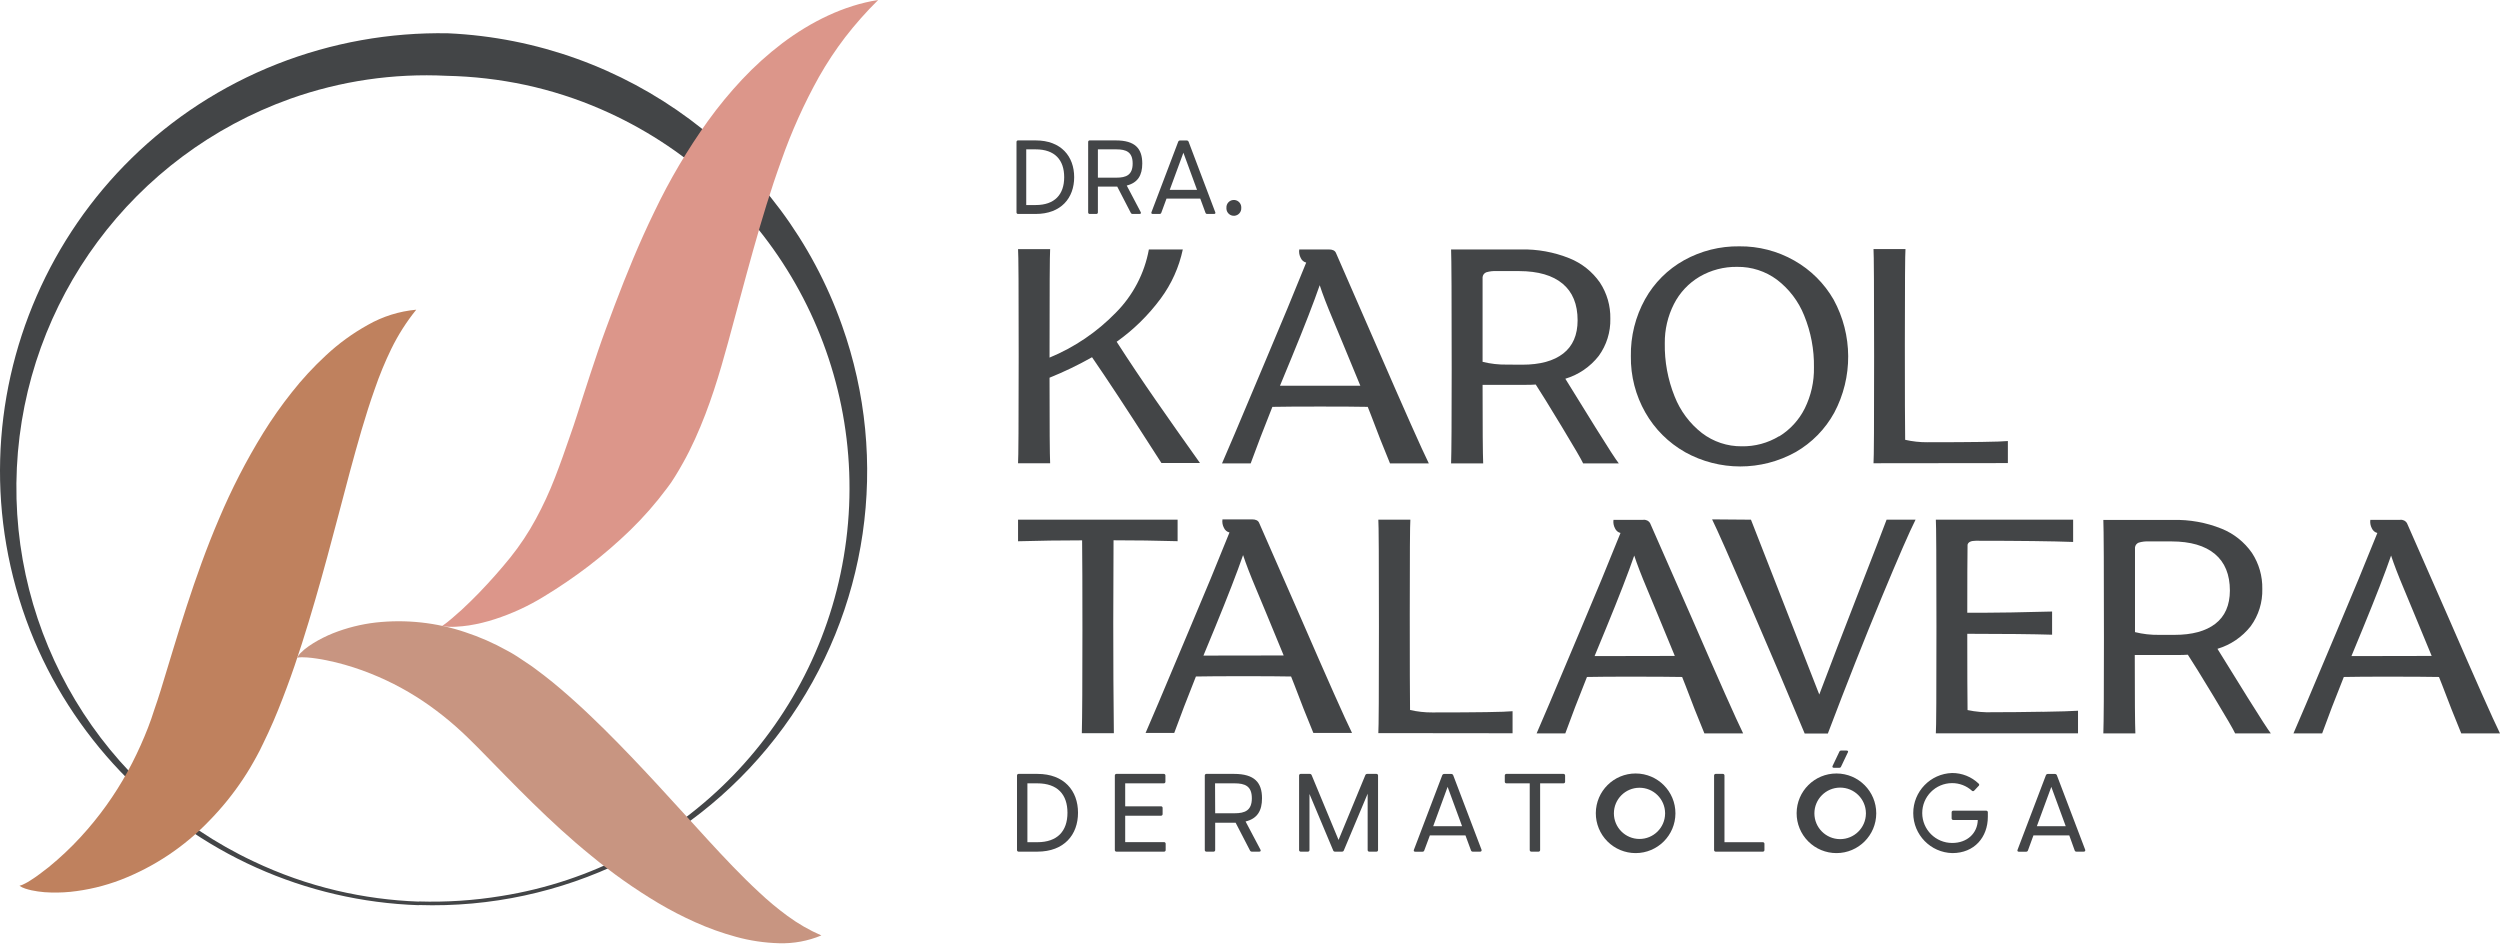
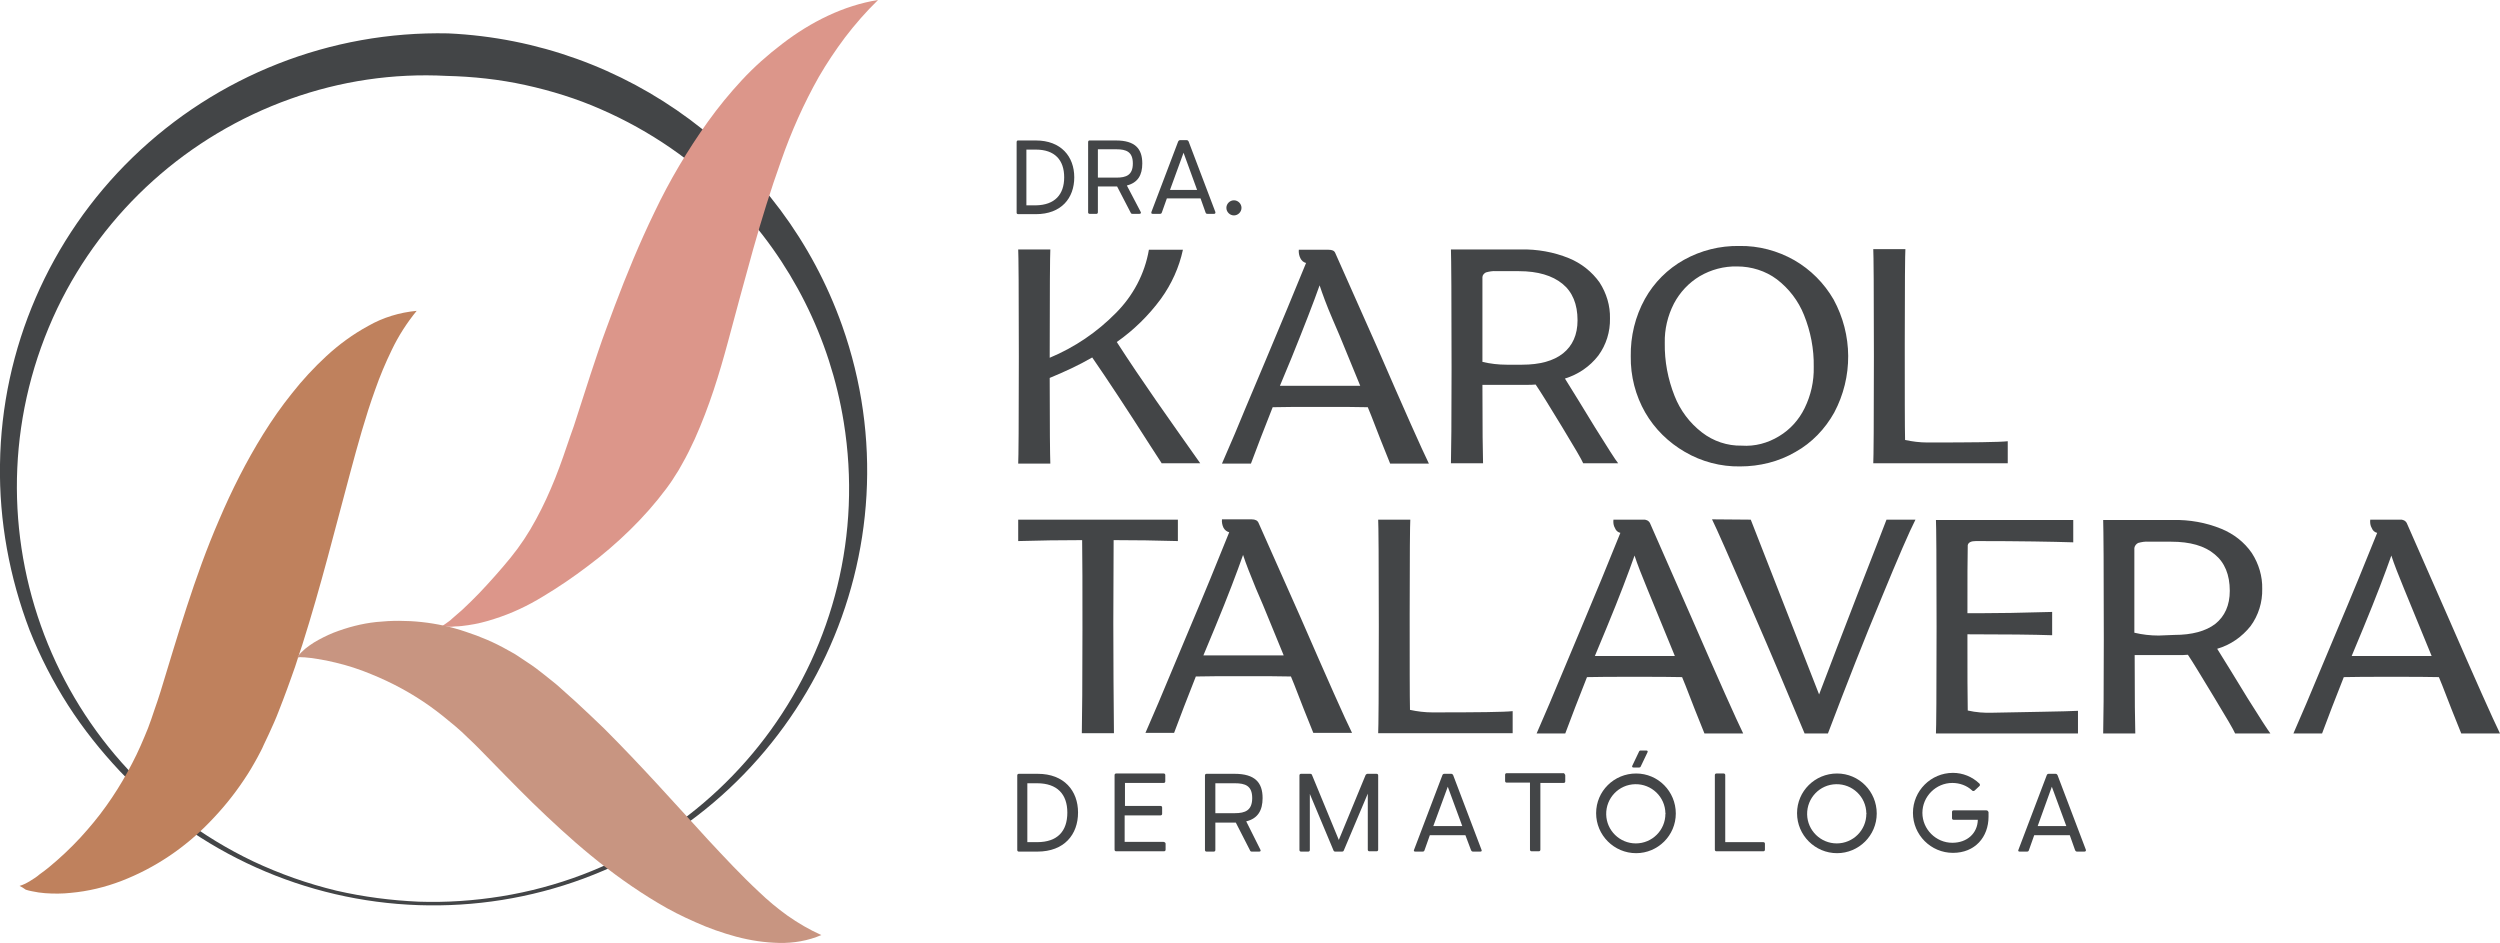
- <svg xmlns="http://www.w3.org/2000/svg" id="Capa_1" data-name="Capa 1" viewBox="0 0 793.75 299.49">
-   <defs>
-     <style>.cls-1{fill:#434547;}.cls-2{fill:#bf815e;}.cls-3{fill:#dc968a;}.cls-4{fill:#c89581;}</style>
-   </defs>
-   <g id="Capa_2" data-name="Capa 2">
-     <g id="Capa_1-2" data-name="Capa 1-2">
-       <path class="cls-1" d="M132.94,287.4a137.14,137.14,0,0,1-94.75-42.5,139.85,139.85,0,0,1-16.48-21A136.28,136.28,0,0,1,9.56,200.08,138.92,138.92,0,0,1,88.07,20.3a141.18,141.18,0,0,1,54.22-9.73,139.4,139.4,0,0,1,125.07,92.78,137.86,137.86,0,0,1-134.42,184m0-1.14a135.84,135.84,0,0,0,26.26-1.73A131.14,131.14,0,0,0,190.84,34.69a128.16,128.16,0,0,0-24-7.72,133,133,0,0,0-25-2.9,128.82,128.82,0,0,0-49.62,7.27A131.14,131.14,0,0,0,80.47,273.47a132.21,132.21,0,0,0,26.42,9.29,135.75,135.75,0,0,0,26.09,3.5" transform="translate(-0.01 0)" />
-       <path class="cls-2" d="M6.17,281.25a8,8,0,0,0,1.77-.72,16.18,16.18,0,0,0,1.62-.93c1-.65,2.07-1.33,3-2.06A70.41,70.41,0,0,0,18.2,273a97.4,97.4,0,0,0,9.64-9.74A105,105,0,0,0,42,242.2q2.78-5.44,5-11.15c.72-1.89,1.41-3.79,2-5.72l1-2.94c.33-1,.65-2.06,1-3.12,2.61-8.48,5.29-17.64,8.29-26.82S65.57,174,69.54,164.74a199.14,199.14,0,0,1,14-27.21,134.8,134.8,0,0,1,9.07-12.91,101.14,101.14,0,0,1,10.93-11.83,67.38,67.38,0,0,1,13.25-9.63,38,38,0,0,1,15.38-4.83,65.63,65.63,0,0,0-7.92,12.43A113,113,0,0,0,119,123.5c-3.06,8.6-5.48,17.39-7.9,26.28-4.75,17.83-9.3,36-15.23,54.56-.75,2.32-1.54,4.63-2.32,7s-1.65,4.66-2.5,7-1.8,4.7-2.74,7.08-2,4.76-3.1,7.17c-.56,1.2-1.13,2.41-1.73,3.64l-.45.91-.48,1c-.33.63-.65,1.26-1,1.89-.67,1.25-1.38,2.48-2.1,3.71s-1.5,2.43-2.28,3.62A90.45,90.45,0,0,1,66.4,260.65a77.91,77.91,0,0,1-28,18.67,63.11,63.11,0,0,1-16.07,3.84,48.94,48.94,0,0,1-8.21.11,32.71,32.71,0,0,1-4.07-.59c-.68-.15-1.34-.33-2-.54a7.34,7.34,0,0,1-1.85-.89" transform="translate(-0.01 0)" />
-       <path class="cls-3" d="M140.38,198.77c.58-.4,1.13-.8,1.66-1.23s1.05-.84,1.56-1.29c1-.87,2-1.72,3-2.64q2.88-2.67,5.53-5.41c3.54-3.67,6.82-7.38,9.91-11.2a80.65,80.65,0,0,0,8.09-12.2,111.79,111.79,0,0,0,6.08-13.15c1.75-4.48,3.32-9,4.84-13.41l1.09-3.15,1-3.05,2.1-6.54c1.44-4.5,3-9.21,4.62-14s3.48-9.65,5.31-14.58c3.72-9.83,7.8-19.84,12.61-29.71a190.22,190.22,0,0,1,17-28.8,132.8,132.8,0,0,1,10.84-13.17,103,103,0,0,1,12.75-11.5C257.48,6.88,268,1.67,278.83,0a118.09,118.09,0,0,0-10.5,11.85,110.77,110.77,0,0,0-8.28,12.53,170.28,170.28,0,0,0-12,26.68c-3.33,9.18-6.17,18.61-8.87,28.23s-5.26,19.42-8,29.42-5.75,20.22-10.48,30.65c-1.19,2.61-2.48,5.25-4,7.9q-1.11,2-2.35,4c-.43.66-.86,1.38-1.29,2l-1.3,1.77a110.73,110.73,0,0,1-11.6,13.25,152.15,152.15,0,0,1-13.27,11.45,162,162,0,0,1-14.26,9.71,72.15,72.15,0,0,1-15.45,7.13,53.29,53.29,0,0,1-8.27,2c-1.41.2-2.82.36-4.24.42a20.16,20.16,0,0,1-4.25-.2" transform="translate(-0.01 0)" />
-       <path class="cls-4" d="M94.3,208.83a7.26,7.26,0,0,1,1.61-.15,14.09,14.09,0,0,1,1.59.06c1,.08,2.07.19,3.1.36,2,.28,4,.73,6,1.19a84,84,0,0,1,11.07,3.56,89.13,89.13,0,0,1,18.9,10.32,102.56,102.56,0,0,1,8.1,6.44c1.28,1.14,2.55,2.3,3.78,3.5l1.87,1.84c.65.63,1.3,1.29,2,2,5.28,5.36,10.89,11.2,16.74,16.92s12,11.42,18.64,16.8a168.92,168.92,0,0,0,21.22,15,115.94,115.94,0,0,0,11.87,6.15,87.55,87.55,0,0,0,12.86,4.61,57,57,0,0,0,13.74,2.05,32.24,32.24,0,0,0,13.4-2.48A55.39,55.39,0,0,1,250,290.78a94.87,94.87,0,0,1-9-7.5c-5.71-5.28-11-10.93-16.29-16.68-10.56-11.54-21.11-23.44-32.84-35.06-1.46-1.45-3-2.88-4.47-4.33s-3.07-2.86-4.63-4.3-3.2-2.83-4.84-4.25-3.37-2.8-5.14-4.18c-.89-.69-1.8-1.37-2.73-2.06l-.69-.51-.74-.53c-.49-.34-1-.69-1.49-1-1-.68-2-1.33-3-2s-2.08-1.24-3.14-1.83a76,76,0,0,0-13.3-5.84,66.22,66.22,0,0,0-28.39-3.06,53.64,53.64,0,0,0-13.6,3.42,41.51,41.51,0,0,0-6.21,3.13,28.4,28.4,0,0,0-2.84,2c-.44.38-.88.77-1.29,1.19a6.27,6.27,0,0,0-1,1.4" transform="translate(-0.01 0)" />
-       <path class="cls-1" d="M368.76,147l-3.5-5.44q-11.44-17.85-18.53-28.14a113.82,113.82,0,0,1-13.49,6.5q0,23.49.19,27.17H323.24q.19-2.13.2-34t-.2-34h10.19q-.19,2.23-.19,34.45a62.69,62.69,0,0,0,21-14.22A38.19,38.19,0,0,0,364.78,79.2h10.77a40.21,40.21,0,0,1-7,15.57,62.09,62.09,0,0,1-14,13.74q6,9.31,12.47,18.63T381,147Z" transform="translate(-0.01 0)" />
-       <path class="cls-1" d="M437.16,110.06q13.2,30.38,16.5,37.07H441.34q-3.21-7.75-6-15.23l-1.07-2.72q-5-.1-15.14-.1t-15.14.1q-4.07,10.19-6.89,17.95H388l4.08-9.51q2.13-5.15,9.65-22.9t13-31.35A2.54,2.54,0,0,1,413,81.92a4.36,4.36,0,0,1-.48-2.72h9.41c1.16,0,1.91.35,2.23,1.07Zm-5.24,12.42-5.53-13.39c-.32-.84-1.41-3.45-3.25-7.81s-3.22-7.94-4.12-10.73q-2.82,8.16-8.93,23-3.6,8.64-3.69,8.93Z" transform="translate(-0.01 0)" />
-       <path class="cls-1" d="M502.66,147.13q-.78-1.74-6.8-11.69t-8.25-13.35c-.77.07-1.91.1-3.39.1H470.73q0,20.48.19,24.94H460.73q.19-5.24.19-30.08,0-33.78-.19-37.85h22.13A39,39,0,0,1,498.29,82a21.56,21.56,0,0,1,9.7,7.72,20.15,20.15,0,0,1,3.3,11.45A19.3,19.3,0,0,1,507.61,113,21.17,21.17,0,0,1,497,120.25q3.69,6,9.65,15.58t7.33,11.3Zm-19.32-31.34q8.45,0,13-3.55t4.56-10.53q0-7.67-4.76-11.64t-13.78-4h-7.18a9.71,9.71,0,0,0-3.3.39A1.86,1.86,0,0,0,470.73,88v26.88a30,30,0,0,0,7.66.88Z" transform="translate(-0.01 0)" />
-       <path class="cls-1" d="M535,143.54A33.43,33.43,0,0,1,522.42,131a35.1,35.1,0,0,1-4.61-17.9A36.09,36.09,0,0,1,522.32,95a32,32,0,0,1,12.37-12.37,35.16,35.16,0,0,1,17.57-4.42,34.54,34.54,0,0,1,17.42,4.51A33.29,33.29,0,0,1,582.2,95.16a37.86,37.86,0,0,1,.19,35.86,32.3,32.3,0,0,1-12.27,12.52,36.13,36.13,0,0,1-35.14,0m29.94-5a21.9,21.9,0,0,0,8.11-8.88,28.22,28.22,0,0,0,2.91-13,41.84,41.84,0,0,0-3.11-16.5,26.79,26.79,0,0,0-8.63-11.35,20.7,20.7,0,0,0-12.62-4.08,23,23,0,0,0-11.94,3.11,21.3,21.3,0,0,0-8.15,8.68A26.86,26.86,0,0,0,528.58,109a43.17,43.17,0,0,0,3.11,16.84,27.47,27.47,0,0,0,8.68,11.65A20.49,20.49,0,0,0,553,141.7a22.12,22.12,0,0,0,11.89-3.21" transform="translate(-0.01 0)" />
-       <path class="cls-1" d="M594.85,147.08q.2-2.13.19-34t-.19-34H605q-.19,1.85-.2,30.08,0,24,.1,30.48a30.66,30.66,0,0,0,7.08.77q21.64,0,25.53-.38v7Z" transform="translate(-0.01 0)" />
-       <path class="cls-1" d="M373.9,171.83q-10.17-.29-20.34-.29l-.09,26.25q0,18.71.19,35H343.49q.19-7.66.19-32.55,0-20.53-.1-28.68-10.17,0-20.34.29V165H373.9Z" transform="translate(-0.01 0)" />
-       <path class="cls-1" d="M412.81,195.71q13.17,30.33,16.47,37H417q-3.21-7.76-6-15.21l-1.07-2.71q-5-.1-15.11-.1t-15.11.1q-4.06,10.17-6.88,17.92h-9.1l4.07-9.5q2.11-5.13,9.63-22.86t12.94-31.29a2.54,2.54,0,0,1-1.75-1.45,4.33,4.33,0,0,1-.48-2.71h9.39c1.17,0,1.91.35,2.23,1.06Zm-5.23,12.4-5.52-13.37q-.49-1.26-3.25-7.8t-4.12-10.7q-2.81,8.13-8.91,23-3.58,8.63-3.68,8.91Z" transform="translate(-0.01 0)" />
-       <path class="cls-1" d="M437.63,232.76q.19-2.13.19-33.9T437.63,165H447.8q-.19,1.84-.19,30,0,23.94.09,30.42a30.67,30.67,0,0,0,7.08.78q21.6,0,25.47-.39v7Z" transform="translate(-0.01 0)" />
-       <path class="cls-1" d="M537,195.86q13.17,30.31,16.46,37h-12.3q-3.2-7.74-6-15.21l-1.07-2.71q-5-.09-15.11-.1t-15.11.1q-4.08,10.17-6.88,17.92h-9.11l4.07-9.49q2.13-5.13,9.64-22.86t12.93-31.29a2.56,2.56,0,0,1-1.74-1.46,4.41,4.41,0,0,1-.49-2.71h9.4a2.21,2.21,0,0,1,2.23,1.07Zm-5.24,12.4-5.52-13.37q-.48-1.26-3.24-7.8t-4.12-10.7q-2.8,8.13-8.91,23-3.59,8.63-3.68,8.92Z" transform="translate(-0.01 0)" />
-       <path class="cls-1" d="M555.94,165l6.1,15.6,15.59,39.91q5.34-14.14,12.21-31.77Q597.49,169.11,599,165h9.2q-2.81,5.53-10.85,24.9t-17,43H573q-6.87-16.56-17-40t-12.4-28Z" transform="translate(-0.01 0)" />
-       <path class="cls-1" d="M648.45,226c5.62-.09,9.39-.21,11.33-.34v7.17H614.64q.2-2.13.19-33.9T614.64,165h43.59v7.07q-9.88-.37-30.9-.38c-1.55,0-2.42.42-2.62,1.26q-.09,5.52-.09,21.6h4.74q7.27,0,22.19-.39v7.36q-8.91-.28-26.93-.29,0,18.12.09,24.22a33.08,33.08,0,0,0,8,.68q7.27,0,15.7-.15" transform="translate(-0.01 0)" />
-       <path class="cls-1" d="M709.67,232.86q-.78-1.74-6.78-11.67t-8.24-13.32c-.77.06-1.9.1-3.39.1H677.8q0,20.43.19,24.89H667.82q.2-5.24.19-30,0-33.71-.19-37.78h22.09a38.63,38.63,0,0,1,15.4,2.76,21.55,21.55,0,0,1,9.69,7.7A20.16,20.16,0,0,1,718.29,187a19.21,19.21,0,0,1-3.68,11.82A21.13,21.13,0,0,1,704.05,206q3.68,6,9.64,15.55T721,232.86Zm-19.28-31.29q8.43,0,13-3.53T708,187.53q0-7.65-4.75-11.63t-13.76-4h-7.17a9.65,9.65,0,0,0-3.29.39,1.85,1.85,0,0,0-1.16,1.55V200.7a29.85,29.85,0,0,0,7.65.87Z" transform="translate(-0.01 0)" />
-       <path class="cls-1" d="M777.3,195.86q13.17,30.31,16.46,37h-12.3q-3.19-7.74-6-15.21l-1.07-2.71q-5-.09-15.11-.1t-15.11.1q-4.08,10.17-6.88,17.92h-9.11l4.07-9.49q2.13-5.13,9.64-22.86t12.93-31.29a2.56,2.56,0,0,1-1.74-1.46,4.41,4.41,0,0,1-.49-2.71H762a2.21,2.21,0,0,1,2.23,1.07Zm-5.23,12.4-5.53-13.37q-.48-1.26-3.24-7.8t-4.12-10.7q-2.8,8.13-8.91,23-3.59,8.63-3.68,8.92Z" transform="translate(-0.01 0)" />
-       <path class="cls-1" d="M342.28,258.05c0,6.95-4.37,12.35-12.93,12.35h-5.91a.5.5,0,0,1-.53-.47V246.24a.5.5,0,0,1,.47-.53h6C337.91,245.71,342.28,251.09,342.28,258.05Zm-3.35,0c0-5.82-3.17-9.34-9.58-9.34h-3.14V267.4h3.14C335.76,267.4,338.93,263.86,338.93,258.05Z" transform="translate(-0.01 0)" />
-       <path class="cls-1" d="M370.11,267.93v1.94a.5.5,0,0,1-.47.53H354.5a.5.5,0,0,1-.53-.47V246.24a.5.5,0,0,1,.47-.53H369.5a.5.5,0,0,1,.53.47v2a.5.5,0,0,1-.47.53h-12.3V256h11.35a.5.5,0,0,1,.53.47v2a.5.5,0,0,1-.48.52h-11.4v8.38h12.32a.51.51,0,0,1,.53.49Z" transform="translate(-0.01 0)" />
-       <path class="cls-1" d="M400.21,269.78c.19.38,0,.62-.39.62h-2.33a.66.66,0,0,1-.62-.39l-4.55-8.8h-6.49v8.66a.5.5,0,0,1-.47.53h-2.3a.5.5,0,0,1-.53-.47V246.24a.5.5,0,0,1,.47-.53h8.81c6.51,0,8.89,2.75,8.89,7.74,0,3.92-1.46,6.46-5.22,7.37Zm-14.38-11.57H392c3.28,0,5.47-.88,5.47-4.76s-2.19-4.74-5.47-4.74h-6.21Z" transform="translate(-0.01 0)" />
-       <path class="cls-1" d="M437.54,246.24v23.63a.5.5,0,0,1-.47.53h-2.3a.5.5,0,0,1-.53-.47V252l-7.56,18a.59.59,0,0,1-.6.4h-2.19a.58.58,0,0,1-.6-.4l-7.52-17.91v17.78a.5.5,0,0,1-.47.53H413a.5.5,0,0,1-.53-.47V246.24a.5.5,0,0,1,.47-.53h2.86a.64.64,0,0,1,.64.35L425,266.68l8.52-20.62a.63.63,0,0,1,.63-.35H437a.5.5,0,0,1,.54.46Z" transform="translate(-0.01 0)" />
-       <path class="cls-1" d="M469.92,270.4h-2.28a.57.57,0,0,1-.6-.42l-1.75-4.75H454L452.22,270a.56.56,0,0,1-.6.42h-2.27c-.39,0-.57-.24-.43-.6l9-23.67a.65.65,0,0,1,.63-.42h2.22a.66.66,0,0,1,.64.42l9,23.67A.45.45,0,0,1,469.92,270.4Zm-5.7-8.08-4.59-12.49-4.58,12.49Z" transform="translate(-0.01 0)" />
-       <path class="cls-1" d="M496.93,246.24v1.94a.5.5,0,0,1-.47.53H489v21.16a.5.5,0,0,1-.47.53h-2.3a.5.5,0,0,1-.53-.47V248.71h-7.39a.5.5,0,0,1-.53-.47v-2a.5.5,0,0,1,.47-.53H496.4a.5.5,0,0,1,.53.47Z" transform="translate(-0.01 0)" />
-       <path class="cls-1" d="M506.68,258.16a12.64,12.64,0,1,1,12.64,12.7,12.64,12.64,0,0,1-12.64-12.7Zm22,0a8.13,8.13,0,1,0,0,.16v-.16Z" transform="translate(-0.01 0)" />
-       <path class="cls-1" d="M560.22,267.93v1.94a.5.5,0,0,1-.47.53h-15a.5.5,0,0,1-.52-.48V246.24a.5.5,0,0,1,.47-.53H547a.5.5,0,0,1,.53.47V267.4h12.14a.5.5,0,0,1,.55.45Z" transform="translate(-0.01 0)" />
-       <path class="cls-1" d="M570.44,258.16a12.64,12.64,0,1,1,12.65,12.7,12.64,12.64,0,0,1-12.65-12.7Zm22,0a8.18,8.18,0,1,0,0,.17v-.17Zm-5.75-19.26-2.11,4.44a.58.58,0,0,1-.6.43h-1.7c-.39,0-.6-.21-.42-.6l2.12-4.45a.59.59,0,0,1,.6-.42h1.69c.42,0,.63.21.45.6Z" transform="translate(-0.01 0)" />
-       <path class="cls-1" d="M631.15,257.91v1.4c0,6.51-4.27,11.55-11.29,11.55a12.72,12.72,0,0,1-.06-25.43,12.09,12.09,0,0,1,8.42,3.36.46.46,0,0,1,.1.64l-.1.1-1.41,1.5a.49.49,0,0,1-.68.06l-.06-.06a9.32,9.32,0,0,0-6.28-2.39,9.5,9.5,0,0,0,.06,19c4.72,0,8-3.05,8.11-7.3h-7.78a.5.5,0,0,1-.53-.47v-1.95a.5.5,0,0,1,.47-.53h10.49a.51.51,0,0,1,.54.48Z" transform="translate(-0.01 0)" />
-       <path class="cls-1" d="M661.58,270.4H659.3a.56.56,0,0,1-.59-.42L657,265.23H645.63L643.89,270a.59.59,0,0,1-.6.42H641c-.38,0-.56-.24-.42-.6l9-23.67a.66.66,0,0,1,.64-.42h2.22a.65.65,0,0,1,.63.42l9,23.67C662.14,270.16,662,270.4,661.58,270.4Zm-5.7-8.08-4.58-12.49-4.59,12.49Z" transform="translate(-0.01 0)" />
-       <path class="cls-1" d="M341.06,56.26c0,6.57-4.13,11.67-12.22,11.67h-5.59a.47.47,0,0,1-.5-.44V45.08a.47.47,0,0,1,.44-.5h5.65C336.93,44.58,341.06,49.67,341.06,56.26Zm-3.17,0c0-5.51-3-8.84-9.05-8.84h-3V65.1h3c6.05,0,9.05-3.36,9.05-8.84Z" transform="translate(-0.01 0)" />
-       <path class="cls-1" d="M362.19,67.35c.18.35,0,.58-.37.58h-2.2a.63.63,0,0,1-.59-.36l-4.3-8.33h-6.14v8.19a.47.47,0,0,1-.44.5H346a.47.47,0,0,1-.5-.44V45.08a.47.47,0,0,1,.44-.5h8.34c6.15,0,8.4,2.61,8.4,7.33,0,3.7-1.38,6.1-4.93,7Zm-13.6-10.94h5.87c3.11,0,5.17-.84,5.17-4.5s-2.06-4.49-5.17-4.49h-5.87Z" transform="translate(-0.01 0)" />
-       <path class="cls-1" d="M385.46,67.93h-2.15a.55.55,0,0,1-.57-.4l-1.65-4.48H370.38l-1.65,4.48a.55.55,0,0,1-.57.4H366c-.36,0-.53-.23-.4-.56L374.09,45a.61.61,0,0,1,.6-.4h2.1a.63.63,0,0,1,.6.4l8.47,22.39C386,67.7,385.83,67.93,385.46,67.93Zm-5.39-7.64-4.33-11.8-4.34,11.8Z" transform="translate(-0.01 0)" />
-       <path class="cls-1" d="M389.4,66a2.36,2.36,0,0,1,4.71-.31,1.6,1.6,0,0,1,0,.31,2.36,2.36,0,1,1-4.71.31A1.6,1.6,0,0,1,389.4,66Z" transform="translate(-0.01 0)" />
+ <svg xmlns="http://www.w3.org/2000/svg" version="1.1" id="Capa_1" x="0px" y="0px" viewBox="0 0 793.8 299.4" style="enable-background:new 0 0 793.8 299.4;" xml:space="preserve">
+   <style type="text/css">
+ 	.st0{fill:#434547;}
+ 	.st1{fill:#BF815D;}
+ 	.st2{fill:#DC968A;}
+ 	.st3{fill:#C89581;}
+ </style>
+   <g id="Capa_2_1_">
+     <g id="VISUALES">
+       <path class="st0" d="M132.9,287.4c-35.9-1.2-70-16.5-94.8-42.5c-6.1-6.5-11.7-13.5-16.5-21c-4.8-7.5-8.9-15.5-12.2-23.8    C3,183.3-0.3,165.4,0,147.4C0.5,110.7,15.7,75.6,42.1,50C68.9,24,105,9.8,142.3,10.6c56.7,2.6,106.1,39.3,125.1,92.8    c25.2,71.2-11.5,149.4-82.2,175.6C168.4,285.2,150.7,288,132.9,287.4z M132.9,286.3c8.8,0.3,17.6-0.3,26.3-1.7    c71.6-11.6,120.3-79,108.7-150.6c-4.3-26.6-16.7-51.3-35.5-70.6c-11.9-12.2-26-21.9-41.6-28.7c-7.7-3.4-15.8-5.9-24-7.7    c-8.2-1.8-16.6-2.7-25-2.9c-16.9-0.9-33.7,1.6-49.6,7.3c-32.5,11.6-59.1,35.5-74,66.5c-31.3,65.7-3.4,144.3,62.2,175.6    c8.5,4,17.3,7.1,26.4,9.3C115.5,284.8,124.2,285.9,132.9,286.3L132.9,286.3z" />
+       <path class="st1" d="M6.2,281.3c0.6-0.2,1.2-0.4,1.8-0.7c0.6-0.3,1.1-0.6,1.6-0.9c1-0.6,2.1-1.3,3-2.1c2-1.4,3.8-2.9,5.6-4.5    c3.4-3,6.7-6.3,9.6-9.7c5.6-6.4,10.3-13.5,14.2-21.1c1.9-3.6,3.5-7.4,5-11.1c0.7-1.9,1.4-3.8,2-5.7l1-2.9c0.3-1,0.7-2.1,1-3.1    c2.6-8.5,5.3-17.6,8.3-26.8s6.3-18.5,10.3-27.7c4-9.4,8.6-18.5,14-27.2c2.8-4.5,5.8-8.8,9.1-12.9c3.3-4.2,7-8.2,10.9-11.8    c4-3.7,8.5-7,13.3-9.6c4.7-2.7,10-4.3,15.4-4.8c-3.1,3.8-5.8,8-7.9,12.4c-2,4.1-3.8,8.4-5.3,12.7c-3.1,8.6-5.5,17.4-7.9,26.3    c-4.8,17.8-9.3,36-15.2,54.6c-0.8,2.3-1.5,4.6-2.3,7s-1.7,4.7-2.5,7s-1.8,4.7-2.7,7.1s-2,4.8-3.1,7.2c-0.6,1.2-1.1,2.4-1.7,3.6    l-0.4,0.9l-0.5,1c-0.3,0.6-0.7,1.3-1,1.9c-0.7,1.3-1.4,2.5-2.1,3.7s-1.5,2.4-2.3,3.6c-3.2,4.8-6.8,9.2-10.8,13.3    c-7.9,8.2-17.4,14.6-28,18.7c-5.2,2-10.6,3.3-16.1,3.8c-2.7,0.3-5.5,0.3-8.2,0.1c-1.4-0.1-2.7-0.3-4.1-0.6c-0.7-0.1-1.3-0.3-2-0.5    C7.4,281.9,6.8,281.6,6.2,281.3z" />
+       <path class="st2" d="M140.4,198.8c0.6-0.4,1.1-0.8,1.7-1.2s1.1-0.8,1.6-1.3c1-0.9,2-1.7,3-2.6c1.9-1.8,3.8-3.6,5.5-5.4    c3.5-3.7,6.8-7.4,9.9-11.2c3.1-3.8,5.8-7.9,8.1-12.2c2.3-4.2,4.3-8.6,6.1-13.1c1.8-4.5,3.3-9,4.8-13.4l1.1-3.1l1-3.1l2.1-6.5    c1.4-4.5,3-9.2,4.6-14s3.5-9.7,5.3-14.6c3.7-9.8,7.8-19.8,12.6-29.7c4.8-10.1,10.5-19.7,17-28.8c3.3-4.6,6.9-9,10.8-13.2    c3.9-4.2,8.2-8,12.8-11.5C257.5,6.9,268,1.7,278.8,0c-3.8,3.7-7.3,7.7-10.5,11.9c-3,4-5.8,8.2-8.3,12.5c-4.8,8.5-8.8,17.5-12,26.7    c-3.3,9.2-6.2,18.6-8.9,28.2s-5.3,19.4-8,29.4s-5.8,20.2-10.5,30.7c-1.2,2.6-2.5,5.3-4,7.9c-0.7,1.3-1.5,2.7-2.4,4    c-0.4,0.7-0.9,1.4-1.3,2l-1.3,1.8c-3.5,4.7-7.4,9.1-11.6,13.2c-4.2,4.1-8.6,7.9-13.3,11.4c-4.6,3.5-9.3,6.7-14.3,9.7    c-4.9,3-10,5.4-15.4,7.1c-2.7,0.9-5.5,1.6-8.3,2c-1.4,0.2-2.8,0.4-4.2,0.4C143.2,199.1,141.8,199,140.4,198.8z" />
+       <path class="st3" d="M94.3,208.8c0.5-0.1,1.1-0.2,1.6-0.1c0.5,0,1.1,0,1.6,0.1c1.1,0.1,2.1,0.2,3.1,0.4c2,0.3,4,0.7,6,1.2    c3.8,0.9,7.5,2.1,11.1,3.6c6.7,2.7,13,6.1,18.9,10.3c2.8,2,5.5,4.2,8.1,6.4c1.3,1.1,2.6,2.3,3.8,3.5l1.9,1.8c0.6,0.6,1.3,1.3,2,2    c5.3,5.4,10.9,11.2,16.7,16.9c5.9,5.7,12,11.4,18.6,16.8c6.7,5.5,13.8,10.6,21.2,15c3.8,2.3,7.8,4.3,11.9,6.1    c4.2,1.9,8.5,3.4,12.9,4.6c4.5,1.2,9.1,1.9,13.7,2c4.6,0.1,9.2-0.7,13.4-2.5c-3.8-1.7-7.4-3.8-10.8-6.2c-3.2-2.3-6.2-4.8-9-7.5    c-5.7-5.3-10.9-10.9-16.3-16.7c-10.6-11.6-21.1-23.4-32.8-35.1c-1.5-1.4-3-2.9-4.5-4.3s-3.1-2.9-4.6-4.3s-3.2-2.8-4.8-4.3    s-3.4-2.8-5.1-4.2c-0.9-0.7-1.8-1.4-2.7-2.1l-0.7-0.5l-0.7-0.5c-0.5-0.3-1-0.7-1.5-1c-1-0.7-2-1.3-3-2s-2.1-1.2-3.1-1.8    c-4.2-2.4-8.7-4.3-13.3-5.8c-9.1-3.1-18.8-4.1-28.4-3.1c-4.7,0.5-9.2,1.7-13.6,3.4c-2.2,0.9-4.2,1.9-6.2,3.1c-1,0.6-1.9,1.3-2.8,2    c-0.4,0.4-0.9,0.8-1.3,1.2C95,207.8,94.6,208.3,94.3,208.8z" />
+       <path class="st0" d="M368.8,147l-3.5-5.4c-7.6-11.9-13.8-21.3-18.5-28.1c-4.3,2.5-8.9,4.6-13.5,6.5c0,15.7,0.1,24.7,0.2,27.2    h-10.2c0.1-1.4,0.2-12.8,0.2-34s-0.1-32.6-0.2-34h10.2c-0.1,1.5-0.2,13-0.2,34.4c7.9-3.3,15-8.1,21-14.2    c5.5-5.5,9.2-12.5,10.5-20.1h10.8c-1.2,5.6-3.6,10.9-7,15.6c-3.9,5.3-8.6,9.9-14,13.7c4,6.2,8.2,12.4,12.5,18.6    c4.3,6.2,9,12.8,14,19.9H368.8z" />
+       <path class="st0" d="M437.2,110.1c8.8,20.3,14.3,32.6,16.5,37.1h-12.3c-2.1-5.2-4.1-10.2-6-15.2l-1.1-2.7    c-3.3-0.1-8.4-0.1-15.1-0.1s-11.8,0-15.1,0.1c-2.7,6.8-5,12.8-6.9,17.9H388l4.1-9.5c1.4-3.4,4.6-11.1,9.6-22.9s9.3-22.3,13-31.3    c-0.8-0.2-1.4-0.7-1.8-1.5c-0.4-0.8-0.6-1.8-0.5-2.7h9.4c1.2,0,1.9,0.3,2.2,1.1L437.2,110.1z M431.9,122.5l-5.5-13.4    c-0.3-0.8-1.4-3.4-3.3-7.8s-3.2-8-4.1-10.7c-1.9,5.4-4.9,13.1-8.9,23c-2.4,5.8-3.6,8.7-3.7,8.9L431.9,122.5z" />
+       <path class="st0" d="M502.7,147.1c-0.5-1.2-2.8-5.1-6.8-11.7c-4-6.6-6.8-11.1-8.3-13.3c-0.8,0.1-1.9,0.1-3.4,0.1h-13.5    c0,13.7,0.1,22,0.2,24.9h-10.2c0.1-3.5,0.2-13.5,0.2-30.1c0-22.5-0.1-35.1-0.2-37.8h22.1c5.3-0.1,10.5,0.8,15.4,2.8    c3.9,1.6,7.3,4.3,9.7,7.7c2.2,3.4,3.4,7.4,3.3,11.4c0.1,4.2-1.2,8.4-3.7,11.8c-2.7,3.5-6.4,6-10.6,7.3c2.5,4,5.7,9.2,9.6,15.6    c4,6.4,6.4,10.2,7.3,11.3H502.7z M483.3,115.8c5.6,0,10-1.2,13-3.6c3-2.4,4.6-5.9,4.6-10.5c0-5.1-1.6-9-4.8-11.6s-7.8-4-13.8-4    h-7.2c-1.1-0.1-2.2,0.1-3.3,0.4c-0.6,0.3-1.1,0.9-1.1,1.5v26.9c2.5,0.6,5.1,0.9,7.7,0.9L483.3,115.8z" />
+       <path class="st0" d="M535,143.5c-5.2-3-9.6-7.3-12.6-12.5c-3.1-5.4-4.7-11.6-4.6-17.9c-0.1-6.3,1.4-12.6,4.5-18.2    c2.9-5.2,7.2-9.5,12.4-12.4c5.4-3,11.4-4.5,17.6-4.4c6.1-0.1,12.1,1.5,17.4,4.5c5.2,3,9.5,7.3,12.5,12.5    c6.1,11.2,6.2,24.6,0.2,35.9c-2.9,5.2-7.1,9.6-12.3,12.5c-5.3,3.1-11.4,4.6-17.6,4.6C546.4,148.2,540.3,146.6,535,143.5z     M564.9,138.5c3.5-2.1,6.3-5.2,8.1-8.9c2-4.1,3-8.5,2.9-13.1c0.1-5.7-1-11.3-3.1-16.5c-1.8-4.5-4.8-8.4-8.6-11.3    c-3.6-2.7-8.1-4.1-12.6-4.1c-4.2-0.1-8.3,1-11.9,3.1c-3.5,2.1-6.3,5.1-8.2,8.7c-2,3.9-3,8.2-2.9,12.5c-0.1,5.8,1,11.5,3.1,16.8    c1.8,4.6,4.8,8.6,8.7,11.6c3.6,2.8,8.1,4.3,12.6,4.2C557.2,141.8,561.3,140.7,564.9,138.5L564.9,138.5z" />
+       <path class="st0" d="M594.8,147.1c0.1-1.4,0.2-12.8,0.2-34c0-21.2-0.1-32.6-0.2-34H605c-0.1,1.2-0.2,11.3-0.2,30.1    c0,16,0,26.2,0.1,30.5c2.3,0.5,4.7,0.8,7.1,0.8c14.4,0,22.9-0.1,25.5-0.4v7L594.8,147.1z" />
+       <path class="st0" d="M373.9,171.8c-6.8-0.2-13.6-0.3-20.3-0.3l-0.1,26.3c0,12.5,0.1,24.1,0.2,35h-10.2c0.1-5.1,0.2-16,0.2-32.6    c0-13.7,0-23.2-0.1-28.7c-6.8,0-13.6,0.1-20.3,0.3V165h50.7V171.8z" />
+       <path class="st0" d="M412.8,195.7c8.8,20.2,14.3,32.6,16.5,37H417c-2.1-5.2-4.1-10.2-6-15.2l-1.1-2.7c-3.3-0.1-8.4-0.1-15.1-0.1    c-6.7,0-11.8,0-15.1,0.1c-2.7,6.8-5,12.8-6.9,17.9h-9.1l4.1-9.5c1.4-3.4,4.6-11,9.6-22.9c5-11.8,9.3-22.3,12.9-31.3    c-0.8-0.2-1.4-0.7-1.8-1.4c-0.4-0.8-0.6-1.8-0.5-2.7h9.4c1.2,0,1.9,0.4,2.2,1.1L412.8,195.7z M407.6,208.1l-5.5-13.4    c-0.3-0.8-1.4-3.4-3.3-7.8c-1.8-4.4-3.2-7.9-4.1-10.7c-1.9,5.4-4.8,13.1-8.9,23c-2.4,5.8-3.6,8.7-3.7,8.9L407.6,208.1z" />
+       <path class="st0" d="M437.6,232.8c0.1-1.4,0.2-12.7,0.2-33.9c0-21.2-0.1-32.5-0.2-33.9h10.2c-0.1,1.2-0.2,11.2-0.2,30    c0,15.9,0,26.1,0.1,30.4c2.3,0.5,4.7,0.8,7.1,0.8c14.4,0,22.9-0.1,25.5-0.4v7L437.6,232.8z" />
+       <path class="st0" d="M537,195.9c8.8,20.2,14.3,32.5,16.5,37h-12.3c-2.1-5.2-4.1-10.2-6-15.2l-1.1-2.7c-3.3-0.1-8.4-0.1-15.1-0.1    c-6.7,0-11.8,0-15.1,0.1c-2.7,6.8-5,12.8-6.9,17.9h-9.1l4.1-9.5c1.4-3.4,4.6-11,9.6-22.9s9.3-22.3,12.9-31.3    c-0.8-0.2-1.4-0.7-1.7-1.5c-0.5-0.8-0.6-1.8-0.5-2.7h9.4c0.9-0.1,1.8,0.3,2.2,1.1L537,195.9z M531.8,208.3l-5.5-13.4    c-0.3-0.8-1.4-3.4-3.2-7.8c-1.8-4.4-3.2-7.9-4.1-10.7c-1.9,5.4-4.8,13.1-8.9,23c-2.4,5.8-3.6,8.7-3.7,8.9L531.8,208.3z" />
+       <path class="st0" d="M555.9,165l6.1,15.6l15.6,39.9c3.6-9.4,7.6-20,12.2-31.8c5.1-13.1,8.2-21,9.2-23.7h9.2    c-1.9,3.7-5.5,12-10.8,24.9c-5.4,12.9-11,27.2-17,43H573c-4.6-11-10.2-24.4-17-40s-10.9-25-12.4-28L555.9,165z" />
+       <path class="st0" d="M648.5,226c5.6-0.1,9.4-0.2,11.3-0.3v7.2h-45.1c0.1-1.4,0.2-12.7,0.2-33.9c0-21.2-0.1-32.5-0.2-33.9h43.6v7.1    c-6.6-0.2-16.9-0.4-30.9-0.4c-1.5,0-2.4,0.4-2.6,1.3c-0.1,3.7-0.1,10.9-0.1,21.6h4.7c4.8,0,12.2-0.1,22.2-0.4v7.4    c-5.9-0.2-14.9-0.3-26.9-0.3c0,12.1,0,20.2,0.1,24.2c2.6,0.6,5.3,0.8,8,0.7C637.6,226.2,642.8,226.1,648.5,226z" />
+       <path class="st0" d="M709.7,232.9c-0.5-1.2-2.8-5.1-6.8-11.7s-6.7-11.1-8.2-13.3c-0.8,0.1-1.9,0.1-3.4,0.1h-13.5    c0,13.6,0.1,21.9,0.2,24.9h-10.2c0.1-3.5,0.2-13.5,0.2-30c0-22.5-0.1-35.1-0.2-37.8h22.1c5.3-0.1,10.5,0.8,15.4,2.8    c3.9,1.6,7.3,4.2,9.7,7.7c2.2,3.4,3.4,7.4,3.3,11.4c0.1,4.2-1.2,8.4-3.7,11.8c-2.7,3.4-6.4,6-10.6,7.2c2.5,4,5.7,9.2,9.6,15.6    c4,6.4,6.4,10.1,7.3,11.3H709.7z M690.4,201.6c5.6,0,10-1.2,13-3.5c3-2.4,4.6-5.9,4.6-10.5c0-5.1-1.6-9-4.8-11.6    c-3.2-2.7-7.8-4-13.8-4h-7.2c-1.1-0.1-2.2,0.1-3.3,0.4c-0.6,0.3-1.1,0.9-1.2,1.6v26.9c2.5,0.6,5.1,0.9,7.7,0.9L690.4,201.6z" />
+       <path class="st0" d="M777.3,195.9c8.8,20.2,14.3,32.5,16.5,37h-12.3c-2.1-5.2-4.1-10.2-6-15.2l-1.1-2.7c-3.3-0.1-8.4-0.1-15.1-0.1    c-6.7,0-11.8,0-15.1,0.1c-2.7,6.8-5,12.8-6.9,17.9h-9.1l4.1-9.5c1.4-3.4,4.6-11,9.6-22.9c5-11.8,9.3-22.3,12.9-31.3    c-0.8-0.2-1.4-0.7-1.7-1.5c-0.5-0.8-0.6-1.8-0.5-2.7h9.4c0.9-0.1,1.8,0.3,2.2,1.1L777.3,195.9z M772.1,208.3l-5.5-13.4    c-0.3-0.8-1.4-3.4-3.2-7.8c-1.8-4.4-3.2-7.9-4.1-10.7c-1.9,5.4-4.8,13.1-8.9,23c-2.4,5.8-3.6,8.7-3.7,8.9L772.1,208.3z" />
+       <path class="st0" d="M342.3,258c0,7-4.4,12.4-12.9,12.4h-5.9c-0.3,0-0.5-0.2-0.5-0.5c0,0,0,0,0-0.1v-23.6c0-0.3,0.2-0.5,0.5-0.5    c0,0,0,0,0.1,0h5.9C337.9,245.7,342.3,251.1,342.3,258z M338.9,258c0-5.8-3.2-9.3-9.6-9.3h-3.1v18.7h3.1    C335.8,267.4,338.9,263.9,338.9,258z" />
+       <path class="st0" d="M370.1,267.9v1.9c0,0.3-0.2,0.5-0.5,0.5c0,0,0,0-0.1,0h-15.1c-0.3,0-0.5-0.2-0.5-0.5c0,0,0,0,0-0.1v-23.6    c0-0.3,0.2-0.5,0.5-0.5c0,0,0,0,0.1,0h15c0.3,0,0.5,0.2,0.5,0.5c0,0,0,0,0,0.1v1.9c0,0.3-0.2,0.5-0.5,0.5c0,0,0,0,0,0h-12.3v7.3    h11.3c0.3,0,0.5,0.2,0.5,0.5c0,0,0,0,0,0.1v1.9c0,0.3-0.2,0.5-0.5,0.5c0,0,0,0-0.1,0h-11.3v8.4h12.3    C369.9,267.4,370.1,267.6,370.1,267.9C370.1,267.9,370.1,267.9,370.1,267.9z" />
+       <path class="st0" d="M400.2,269.8c0.2,0.4,0,0.6-0.4,0.6h-2.3c-0.3,0-0.5-0.1-0.6-0.4l-4.5-8.8h-6.5v8.7c0,0.3-0.2,0.5-0.5,0.5    c0,0,0,0-0.1,0h-2.2c-0.3,0-0.5-0.2-0.5-0.5c0,0,0,0,0-0.1v-23.6c0-0.3,0.2-0.5,0.5-0.5c0,0,0,0,0.1,0h8.8c6.5,0,8.9,2.8,8.9,7.7    c0,3.9-1.5,6.5-5.2,7.4L400.2,269.8z M385.9,258.2h6.2c3.3,0,5.5-0.9,5.5-4.8s-2.2-4.7-5.5-4.7h-6.2V258.2z" />
+       <path class="st0" d="M437.6,246.2v23.6c0,0.3-0.2,0.5-0.5,0.5c0,0,0,0-0.1,0h-2.2c-0.3,0-0.5-0.2-0.5-0.5c0,0,0,0,0-0.1V252    l-7.6,18c-0.1,0.3-0.3,0.4-0.6,0.4H424c-0.3,0-0.5-0.1-0.6-0.4l-7.5-17.9v17.8c0,0.3-0.2,0.5-0.5,0.5c0,0,0,0-0.1,0h-2.2    c-0.3,0-0.5-0.2-0.5-0.5c0,0,0,0,0-0.1v-23.6c0-0.3,0.2-0.5,0.5-0.5c0,0,0,0,0.1,0h2.8c0.3,0,0.5,0.1,0.6,0.4l8.5,20.6l8.5-20.6    c0.1-0.2,0.4-0.4,0.6-0.4h2.9C437.4,245.7,437.6,245.9,437.6,246.2C437.6,246.2,437.6,246.2,437.6,246.2z" />
+       <path class="st0" d="M470,270.4h-2.3c-0.3,0-0.5-0.2-0.6-0.4l-1.8-4.8h-11.3l-1.7,4.8c-0.1,0.3-0.3,0.4-0.6,0.4h-2.3    c-0.4,0-0.6-0.2-0.4-0.6l9-23.7c0.1-0.3,0.4-0.4,0.6-0.4h2.2c0.3,0,0.5,0.2,0.6,0.4l9,23.7C470.6,270.2,470.4,270.4,470,270.4z     M464.3,262.3l-4.6-12.5l-4.6,12.5H464.3z" />
+       <path class="st0" d="M497,246.2v1.9c0,0.3-0.2,0.5-0.5,0.5c0,0,0,0,0,0h-7.4v21.2c0,0.3-0.2,0.5-0.5,0.5c0,0,0,0-0.1,0h-2.2    c-0.3,0-0.5-0.2-0.5-0.5c0,0,0,0,0-0.1v-21.2h-7.4c-0.3,0-0.5-0.2-0.5-0.5c0,0,0,0,0-0.1v-1.9c0-0.3,0.2-0.5,0.5-0.5    c0,0,0,0,0.1,0h18.1C496.7,245.7,497,245.9,497,246.2C497,246.2,497,246.2,497,246.2z" />
+       <path class="st0" d="M506.8,258.2c0-7,5.7-12.6,12.7-12.6c7,0,12.6,5.7,12.6,12.7c0,7-5.7,12.6-12.6,12.6    C512.5,270.9,506.8,265.2,506.8,258.2C506.8,258.2,506.8,258.2,506.8,258.2z M528.8,258.2c-0.1-5.2-4.4-9.3-9.6-9.2    c-5.2,0.1-9.3,4.4-9.2,9.6c0.1,5.1,4.3,9.2,9.4,9.2c5.2,0,9.4-4.2,9.4-9.4C528.9,258.3,528.9,258.2,528.8,258.2L528.8,258.2z     M523.1,238.9l-2.1,4.4c-0.1,0.3-0.3,0.4-0.6,0.4h-1.7c-0.4,0-0.6-0.2-0.4-0.6l2.1-4.4c0.1-0.3,0.3-0.4,0.6-0.4h1.7    C523.1,238.3,523.3,238.5,523.1,238.9z" />
+       <path class="st0" d="M560.4,267.9v1.9c0,0.3-0.2,0.5-0.5,0.5c0,0,0,0-0.1,0H545c-0.3,0-0.5-0.2-0.5-0.5c0,0,0,0,0-0.1v-23.6    c0-0.3,0.2-0.5,0.5-0.5c0,0,0,0,0.1,0h2.2c0.3,0,0.5,0.2,0.5,0.5c0,0,0,0,0,0.1v21.2h12.1C560.2,267.4,560.4,267.6,560.4,267.9    C560.4,267.9,560.4,267.9,560.4,267.9z" />
+       <path class="st0" d="M570.6,258.2c0-7,5.7-12.6,12.7-12.6c7,0,12.6,5.7,12.6,12.7c0,7-5.7,12.6-12.6,12.6    C576.3,270.9,570.6,265.2,570.6,258.2C570.6,258.2,570.6,258.2,570.6,258.2z M592.6,258.2c-0.1-5.2-4.4-9.3-9.6-9.2    c-5.2,0.1-9.3,4.4-9.2,9.6c0.1,5.1,4.3,9.2,9.4,9.2c5.2,0,9.4-4.2,9.4-9.4C592.7,258.3,592.7,258.2,592.6,258.2L592.6,258.2z" />
+       <path class="st0" d="M631.4,257.9v1.4c0,6.5-4.3,11.5-11.3,11.5c-7,0-12.7-5.7-12.7-12.7c0-7,5.7-12.7,12.7-12.7l0,0    c3.1,0,6.1,1.2,8.4,3.4c0.2,0.2,0.2,0.5,0.1,0.7c0,0-0.1,0.1-0.1,0.1L627,251c-0.2,0.2-0.5,0.2-0.7,0.1c0,0,0,0-0.1-0.1    c-1.7-1.6-4-2.4-6.3-2.4c-5.2,0-9.5,4.3-9.5,9.5c0,5.2,4.3,9.5,9.5,9.5c4.7,0,8-3,8.1-7.3h-7.7c-0.3,0-0.5-0.2-0.5-0.5    c0,0,0,0,0-0.1v-1.9c0-0.3,0.2-0.5,0.5-0.5c0,0,0,0,0,0h10.4C631.1,257.3,631.3,257.6,631.4,257.9    C631.4,257.9,631.4,257.9,631.4,257.9z" />
+       <path class="st0" d="M661.8,270.4h-2.3c-0.3,0-0.5-0.2-0.6-0.4l-1.7-4.8h-11.3l-1.7,4.8c-0.1,0.3-0.3,0.4-0.6,0.4h-2.3    c-0.4,0-0.6-0.2-0.4-0.6l9-23.7c0.1-0.3,0.4-0.4,0.6-0.4h2.2c0.3,0,0.5,0.2,0.6,0.4l9,23.7C662.4,270.2,662.2,270.4,661.8,270.4z     M656.1,262.3l-4.6-12.5l-4.5,12.5H656.1z" />
+       <path class="st0" d="M341.1,56.3c0,6.6-4.1,11.7-12.2,11.7h-5.6c-0.3,0-0.5-0.2-0.5-0.4c0,0,0,0,0-0.1V45.1c0-0.3,0.2-0.5,0.4-0.5    c0,0,0,0,0.1,0h5.6C336.9,44.6,341.1,49.7,341.1,56.3z M337.9,56.3c0-5.5-3-8.8-9-8.8h-3v17.7h3C334.9,65.1,337.9,61.8,337.9,56.3    L337.9,56.3z" />
+       <path class="st0" d="M362.2,67.3c0.2,0.3,0,0.6-0.4,0.6h-2.2c-0.3,0-0.5-0.1-0.6-0.4l-4.3-8.3h-6.1v8.2c0,0.3-0.2,0.5-0.4,0.5    c0,0,0,0-0.1,0H346c-0.3,0-0.5-0.2-0.5-0.4c0,0,0,0,0-0.1V45.1c0-0.3,0.2-0.5,0.4-0.5c0,0,0,0,0.1,0h8.3c6.1,0,8.4,2.6,8.4,7.3    c0,3.7-1.4,6.1-4.9,7L362.2,67.3z M348.6,56.4h5.9c3.1,0,5.2-0.8,5.2-4.5s-2.1-4.5-5.2-4.5h-5.9V56.4z" />
+       <path class="st0" d="M385.5,67.9h-2.1c-0.3,0-0.5-0.1-0.6-0.4l-1.6-4.5h-10.7l-1.6,4.5c-0.1,0.3-0.3,0.4-0.6,0.4H366    c-0.4,0-0.5-0.2-0.4-0.6l8.5-22.4c0.1-0.2,0.3-0.4,0.6-0.4h2.1c0.3,0,0.5,0.2,0.6,0.4l8.5,22.4C386,67.7,385.8,67.9,385.5,67.9z     M380.1,60.3l-4.3-11.8l-4.3,11.8H380.1z" />
+       <path class="st0" d="M389.4,66c0-1.3,1.1-2.4,2.4-2.4c1.3,0,2.4,1.1,2.4,2.4s-1.1,2.4-2.4,2.4c0,0,0,0,0,0    C390.5,68.4,389.4,67.3,389.4,66z" />
    </g>
  </g>
</svg>
